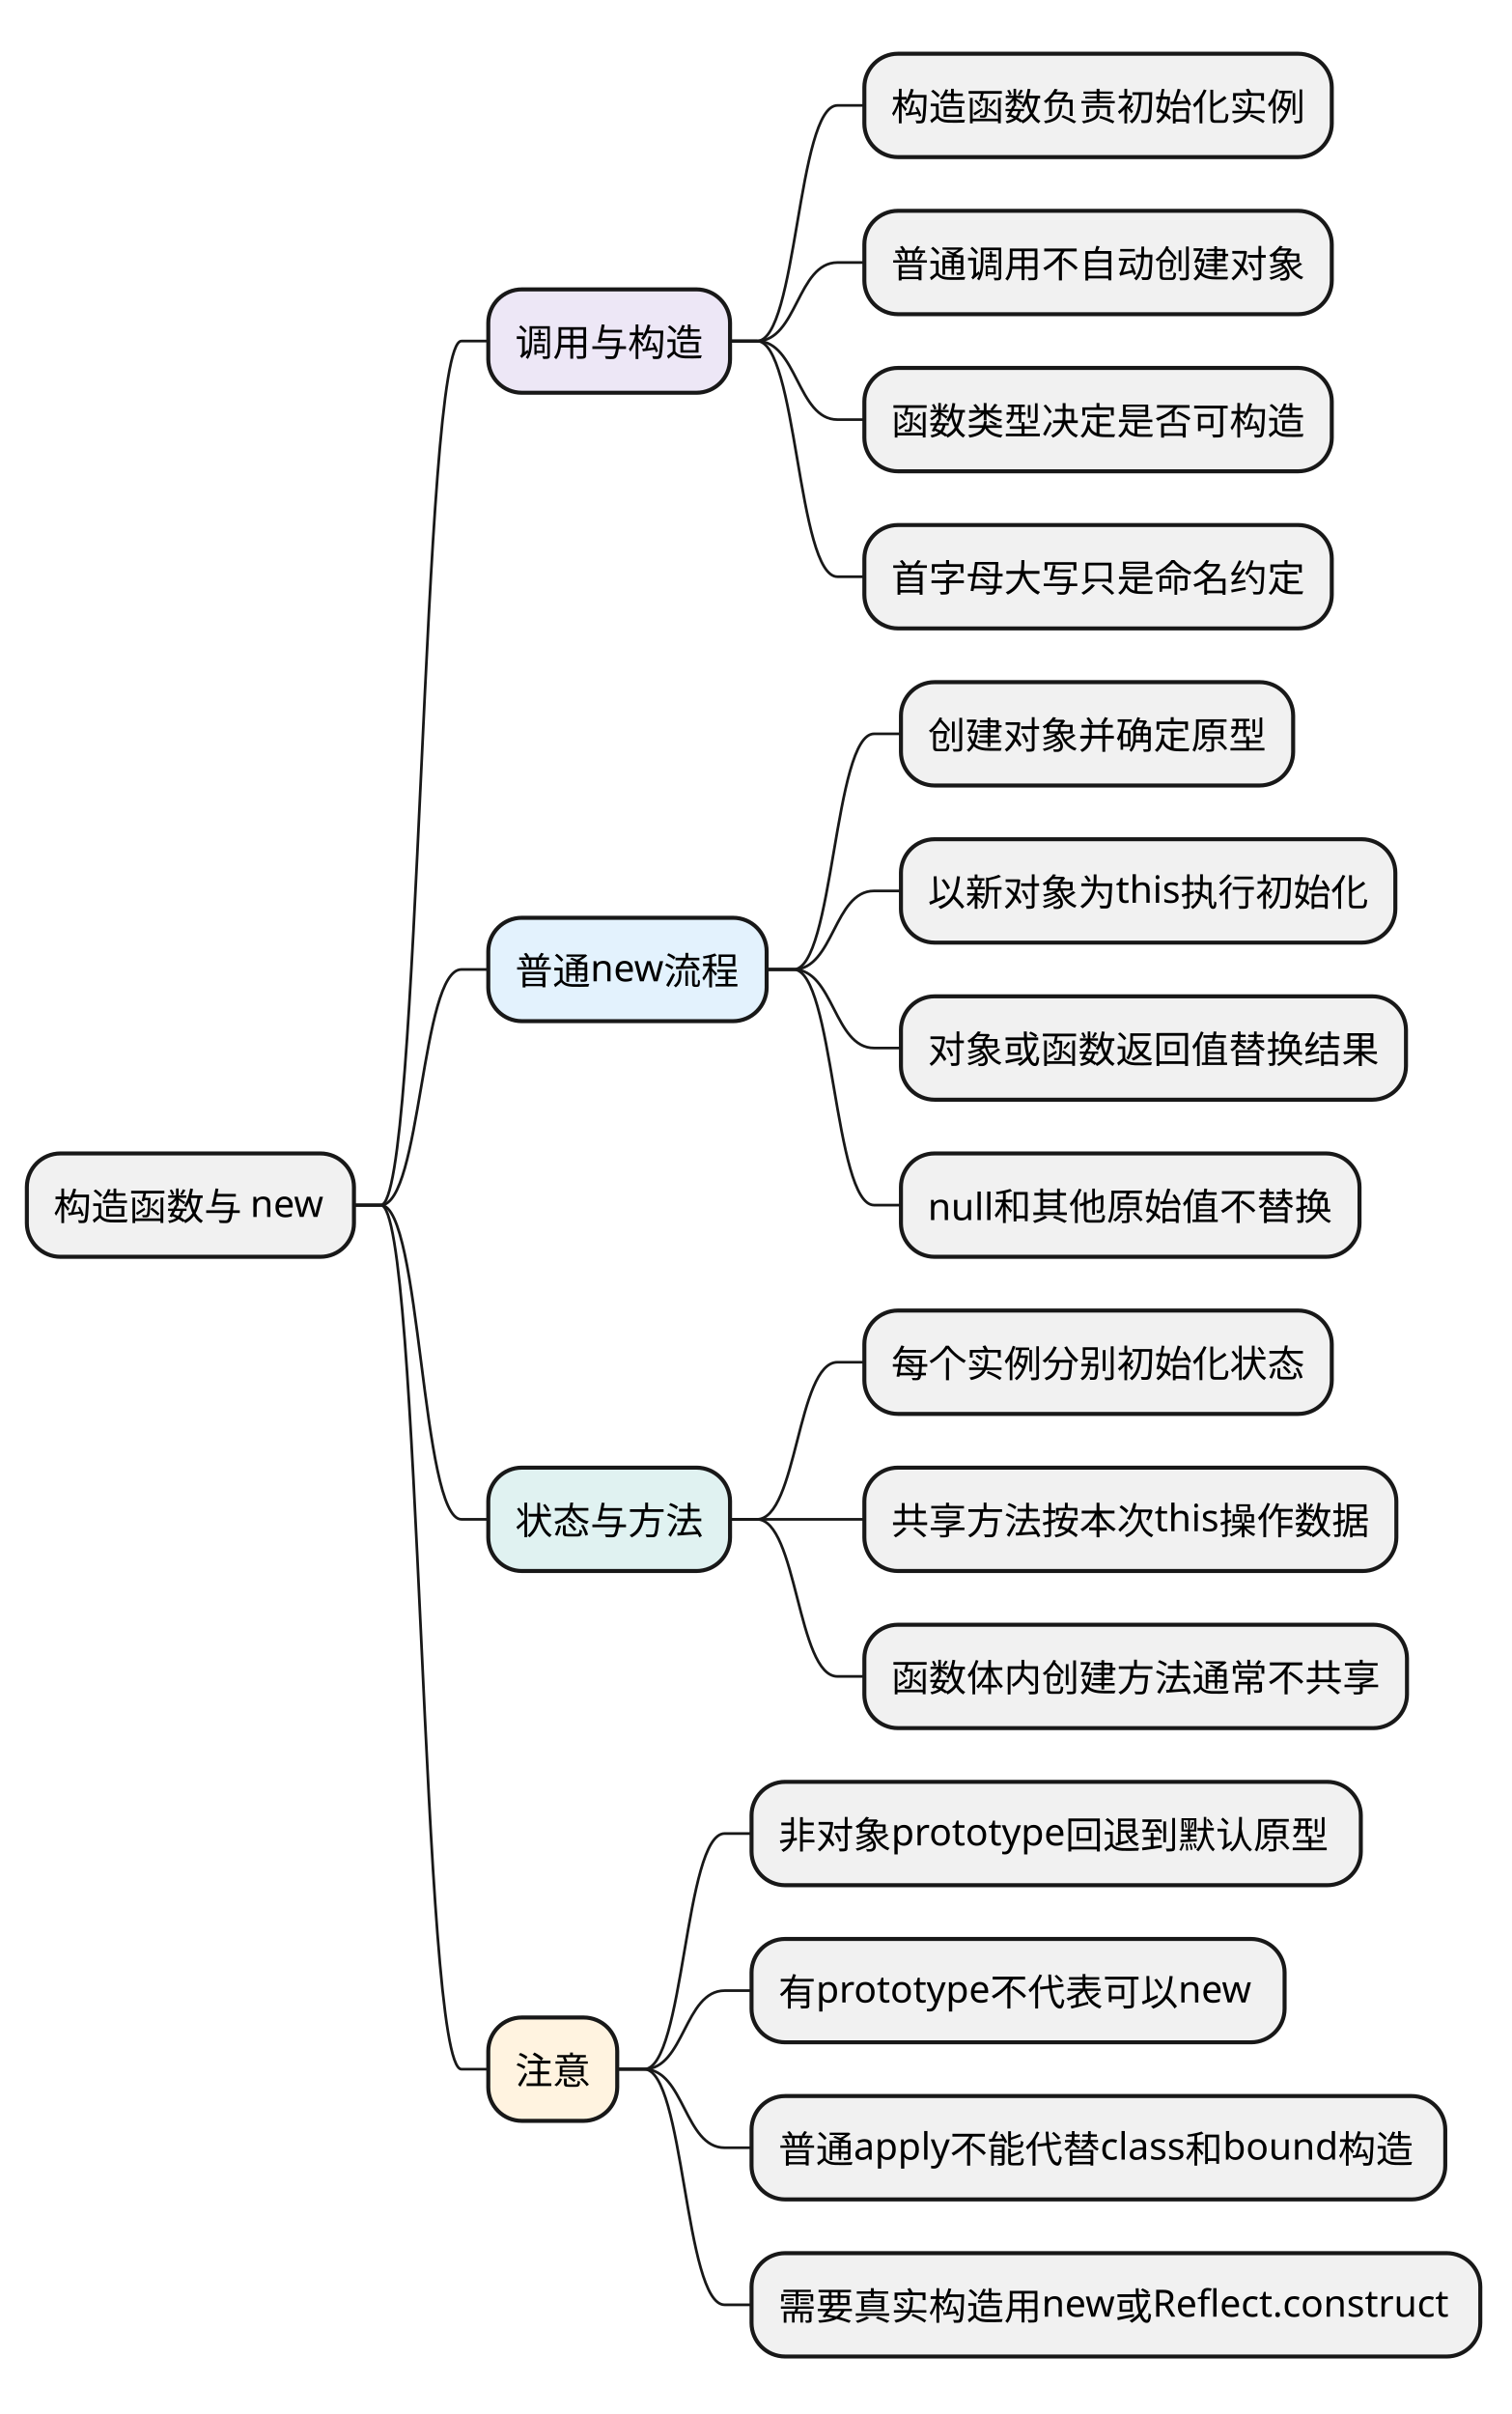
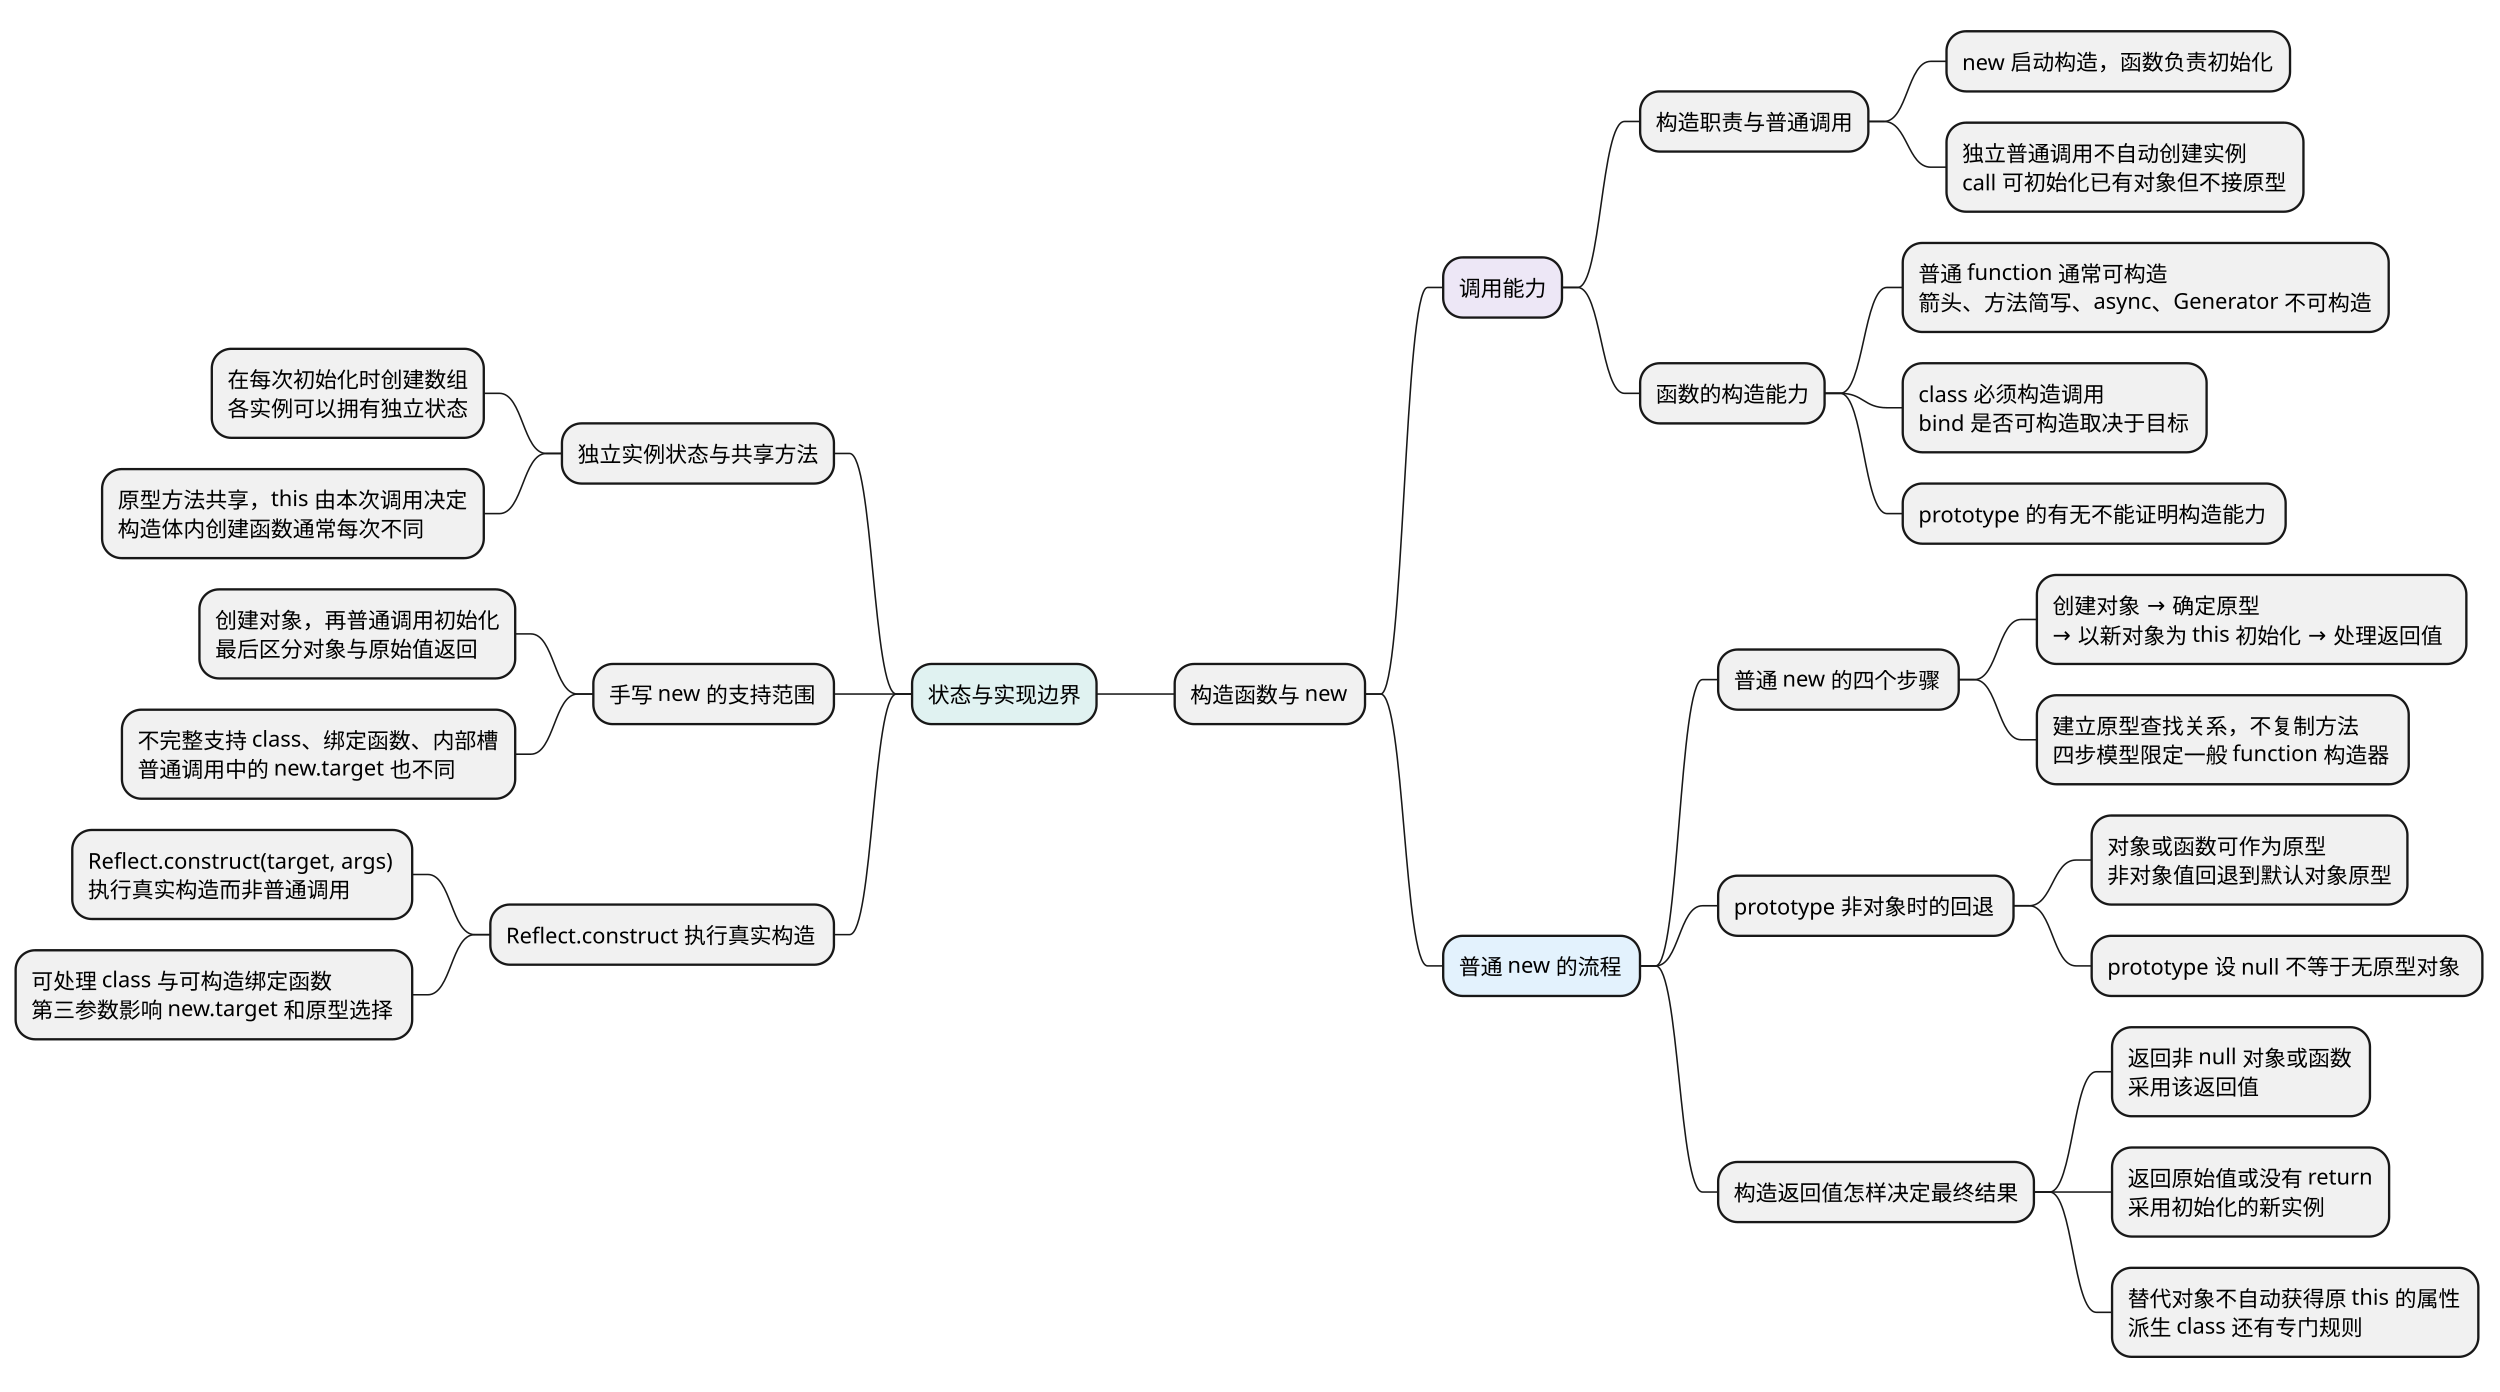
- <svg xmlns="http://www.w3.org/2000/svg" contentStyleType="text/css" data-diagram-type="MINDMAP" height="936.458px" preserveAspectRatio="none" style="width:586px;height:936px;background:#FFFFFF;" version="1.1" viewBox="0 0 586 936" width="586.458px" zoomAndPan="magnify">
+ <svg xmlns="http://www.w3.org/2000/svg" contentStyleType="text/css" data-diagram-type="MINDMAP" height="927.083px" preserveAspectRatio="none" style="width:1666px;height:927px;background:#FFFFFF;" version="1.1" viewBox="0 0 1666 927" width="1666.667px" zoomAndPan="magnify">
  <defs />
  <g>
-     <rect fill="#F1F1F1" height="40.081" rx="13.021" ry="13.021" style="stroke:#181818;stroke-width:1.562;" width="126.84" x="10.417" y="447.232" />
-     <text fill="#000000" font-family="Microsoft YaHei" font-size="14.583" lengthAdjust="spacing" textLength="106.007" x="20.833" y="473.079">构造函数与 new</text>
-     <rect fill="#EDE7F6" height="40.081" rx="13.021" ry="13.021" style="stroke:#181818;stroke-width:1.562;" width="93.75" x="189.34" y="112.204" />
-     <text fill="#000000" font-family="Microsoft YaHei" font-size="14.583" lengthAdjust="spacing" textLength="72.917" x="199.757" y="138.052">调用与构造</text>
-     <rect fill="#F1F1F1" height="40.081" rx="13.021" ry="13.021" style="stroke:#181818;stroke-width:1.562;" width="181.25" x="335.173" y="20.833" />
-     <text fill="#000000" font-family="Microsoft YaHei" font-size="14.583" lengthAdjust="spacing" textLength="160.417" x="345.59" y="46.681">构造函数负责初始化实例</text>
-     <path d="M283.09,132.245 L293.507,132.245 C309.132,132.245 309.132,40.874 324.757,40.874 L335.173,40.874" fill="none" style="stroke:#181818;stroke-width:1.042;" />
-     <rect fill="#F1F1F1" height="40.081" rx="13.021" ry="13.021" style="stroke:#181818;stroke-width:1.562;" width="181.25" x="335.173" y="81.747" />
-     <text fill="#000000" font-family="Microsoft YaHei" font-size="14.583" lengthAdjust="spacing" textLength="160.417" x="345.59" y="107.595">普通调用不自动创建对象</text>
-     <path d="M283.09,132.245 L293.507,132.245 C309.132,132.245 309.132,101.788 324.757,101.788 L335.173,101.788" fill="none" style="stroke:#181818;stroke-width:1.042;" />
-     <rect fill="#F1F1F1" height="40.081" rx="13.021" ry="13.021" style="stroke:#181818;stroke-width:1.562;" width="181.25" x="335.173" y="142.661" />
-     <text fill="#000000" font-family="Microsoft YaHei" font-size="14.583" lengthAdjust="spacing" textLength="160.417" x="345.59" y="168.509">函数类型决定是否可构造</text>
-     <path d="M283.09,132.245 L293.507,132.245 C309.132,132.245 309.132,162.702 324.757,162.702 L335.173,162.702" fill="none" style="stroke:#181818;stroke-width:1.042;" />
-     <rect fill="#F1F1F1" height="40.081" rx="13.021" ry="13.021" style="stroke:#181818;stroke-width:1.562;" width="181.25" x="335.173" y="203.576" />
-     <text fill="#000000" font-family="Microsoft YaHei" font-size="14.583" lengthAdjust="spacing" textLength="160.417" x="345.59" y="229.423">首字母大写只是命名约定</text>
-     <path d="M283.09,132.245 L293.507,132.245 C309.132,132.245 309.132,223.616 324.757,223.616 L335.173,223.616" fill="none" style="stroke:#181818;stroke-width:1.042;" />
-     <path d="M137.257,467.272 L147.673,467.272 C163.298,467.272 163.298,132.245 178.923,132.245 L189.34,132.245" fill="none" style="stroke:#181818;stroke-width:1.042;" />
-     <rect fill="#E3F2FD" height="40.081" rx="13.021" ry="13.021" style="stroke:#181818;stroke-width:1.562;" width="107.942" x="189.34" y="355.861" />
-     <text fill="#000000" font-family="Microsoft YaHei" font-size="14.583" lengthAdjust="spacing" textLength="87.108" x="199.757" y="381.708">普通new流程</text>
-     <rect fill="#F1F1F1" height="40.081" rx="13.021" ry="13.021" style="stroke:#181818;stroke-width:1.562;" width="152.083" x="349.365" y="264.49" />
-     <text fill="#000000" font-family="Microsoft YaHei" font-size="14.583" lengthAdjust="spacing" textLength="131.25" x="359.782" y="290.337">创建对象并确定原型</text>
-     <path d="M297.282,375.901 L307.699,375.901 C323.324,375.901 323.324,284.53 338.949,284.53 L349.365,284.53" fill="none" style="stroke:#181818;stroke-width:1.042;" />
-     <rect fill="#F1F1F1" height="40.081" rx="13.021" ry="13.021" style="stroke:#181818;stroke-width:1.562;" width="191.71" x="349.365" y="325.404" />
-     <text fill="#000000" font-family="Microsoft YaHei" font-size="14.583" lengthAdjust="spacing" textLength="170.877" x="359.782" y="351.251">以新对象为this执行初始化</text>
-     <path d="M297.282,375.901 L307.699,375.901 C323.324,375.901 323.324,345.444 338.949,345.444 L349.365,345.444" fill="none" style="stroke:#181818;stroke-width:1.042;" />
-     <rect fill="#F1F1F1" height="40.081" rx="13.021" ry="13.021" style="stroke:#181818;stroke-width:1.562;" width="195.833" x="349.365" y="386.318" />
-     <text fill="#000000" font-family="Microsoft YaHei" font-size="14.583" lengthAdjust="spacing" textLength="175" x="359.782" y="412.165">对象或函数返回值替换结果</text>
-     <path d="M297.282,375.901 L307.699,375.901 C323.324,375.901 323.324,406.358 338.949,406.358 L349.365,406.358" fill="none" style="stroke:#181818;stroke-width:1.042;" />
-     <rect fill="#F1F1F1" height="40.081" rx="13.021" ry="13.021" style="stroke:#181818;stroke-width:1.562;" width="177.818" x="349.365" y="447.232" />
-     <text fill="#000000" font-family="Microsoft YaHei" font-size="14.583" lengthAdjust="spacing" textLength="156.984" x="359.782" y="473.079">null和其他原始值不替换</text>
-     <path d="M297.282,375.901 L307.699,375.901 C323.324,375.901 323.324,467.272 338.949,467.272 L349.365,467.272" fill="none" style="stroke:#181818;stroke-width:1.042;" />
-     <path d="M137.257,467.272 L147.673,467.272 C163.298,467.272 163.298,375.901 178.923,375.901 L189.34,375.901" fill="none" style="stroke:#181818;stroke-width:1.042;" />
-     <rect fill="#E0F2F1" height="40.081" rx="13.021" ry="13.021" style="stroke:#181818;stroke-width:1.562;" width="93.75" x="189.34" y="569.06" />
-     <text fill="#000000" font-family="Microsoft YaHei" font-size="14.583" lengthAdjust="spacing" textLength="72.917" x="199.757" y="594.908">状态与方法</text>
-     <rect fill="#F1F1F1" height="40.081" rx="13.021" ry="13.021" style="stroke:#181818;stroke-width:1.562;" width="181.25" x="335.173" y="508.146" />
-     <text fill="#000000" font-family="Microsoft YaHei" font-size="14.583" lengthAdjust="spacing" textLength="160.417" x="345.59" y="533.994">每个实例分别初始化状态</text>
-     <path d="M283.09,589.101 L293.507,589.101 C309.132,589.101 309.132,528.187 324.757,528.187 L335.173,528.187" fill="none" style="stroke:#181818;stroke-width:1.042;" />
-     <rect fill="#F1F1F1" height="40.081" rx="13.021" ry="13.021" style="stroke:#181818;stroke-width:1.562;" width="206.294" x="335.173" y="569.06" />
-     <text fill="#000000" font-family="Microsoft YaHei" font-size="14.583" lengthAdjust="spacing" textLength="185.46" x="345.59" y="594.908">共享方法按本次this操作数据</text>
-     <path d="M283.09,589.101 L293.507,589.101 C309.132,589.101 309.132,589.101 324.757,589.101 L335.173,589.101" fill="none" style="stroke:#181818;stroke-width:1.042;" />
-     <rect fill="#F1F1F1" height="40.081" rx="13.021" ry="13.021" style="stroke:#181818;stroke-width:1.562;" width="210.417" x="335.173" y="629.974" />
-     <text fill="#000000" font-family="Microsoft YaHei" font-size="14.583" lengthAdjust="spacing" textLength="189.583" x="345.59" y="655.822">函数体内创建方法通常不共享</text>
-     <path d="M283.09,589.101 L293.507,589.101 C309.132,589.101 309.132,650.015 324.757,650.015 L335.173,650.015" fill="none" style="stroke:#181818;stroke-width:1.042;" />
-     <path d="M137.257,467.272 L147.673,467.272 C163.298,467.272 163.298,589.101 178.923,589.101 L189.34,589.101" fill="none" style="stroke:#181818;stroke-width:1.042;" />
-     <rect fill="#FFF3E0" height="40.081" rx="13.021" ry="13.021" style="stroke:#181818;stroke-width:1.562;" width="50" x="189.34" y="782.26" />
-     <text fill="#000000" font-family="Microsoft YaHei" font-size="14.583" lengthAdjust="spacing" textLength="29.167" x="199.757" y="808.107">注意</text>
-     <rect fill="#F1F1F1" height="40.081" rx="13.021" ry="13.021" style="stroke:#181818;stroke-width:1.562;" width="236.265" x="291.423" y="690.889" />
-     <text fill="#000000" font-family="Microsoft YaHei" font-size="14.583" lengthAdjust="spacing" textLength="215.432" x="301.84" y="716.736">非对象prototype回退到默认原型</text>
-     <path d="M239.34,802.3 L249.757,802.3 C265.382,802.3 265.382,710.929 281.007,710.929 L291.423,710.929" fill="none" style="stroke:#181818;stroke-width:1.042;" />
-     <rect fill="#F1F1F1" height="40.081" rx="13.021" ry="13.021" style="stroke:#181818;stroke-width:1.562;" width="206.707" x="291.423" y="751.803" />
-     <text fill="#000000" font-family="Microsoft YaHei" font-size="14.583" lengthAdjust="spacing" textLength="185.873" x="301.84" y="777.65">有prototype不代表可以new</text>
-     <path d="M239.34,802.3 L249.757,802.3 C265.382,802.3 265.382,771.843 281.007,771.843 L291.423,771.843" fill="none" style="stroke:#181818;stroke-width:1.042;" />
-     <rect fill="#F1F1F1" height="40.081" rx="13.021" ry="13.021" style="stroke:#181818;stroke-width:1.562;" width="269.014" x="291.423" y="812.717" />
-     <text fill="#000000" font-family="Microsoft YaHei" font-size="14.583" lengthAdjust="spacing" textLength="248.18" x="301.84" y="838.564">普通apply不能代替class和bound构造</text>
-     <path d="M239.34,802.3 L249.757,802.3 C265.382,802.3 265.382,832.757 281.007,832.757 L291.423,832.757" fill="none" style="stroke:#181818;stroke-width:1.042;" />
-     <rect fill="#F1F1F1" height="40.081" rx="13.021" ry="13.021" style="stroke:#181818;stroke-width:1.562;" width="282.593" x="291.423" y="873.631" />
-     <text fill="#000000" font-family="Microsoft YaHei" font-size="14.583" lengthAdjust="spacing" textLength="261.759" x="301.84" y="899.478">需要真实构造用new或Reflect.construct</text>
-     <path d="M239.34,802.3 L249.757,802.3 C265.382,802.3 265.382,893.671 281.007,893.671 L291.423,893.671" fill="none" style="stroke:#181818;stroke-width:1.042;" />
-     <path d="M137.257,467.272 L147.673,467.272 C163.298,467.272 163.298,802.3 178.923,802.3 L189.34,802.3" fill="none" style="stroke:#181818;stroke-width:1.042;" />
+     <rect fill="#F1F1F1" height="40.081" rx="13.021" ry="13.021" style="stroke:#181818;stroke-width:1.562;" width="126.84" x="782.813" y="442.474" />
+     <text fill="#000000" font-family="Microsoft YaHei" font-size="14.583" lengthAdjust="spacing" textLength="106.007" x="793.23" y="468.322">构造函数与 new</text>
+     <rect fill="#EDE7F6" height="40.081" rx="13.021" ry="13.021" style="stroke:#181818;stroke-width:1.562;" width="79.167" x="961.737" y="171.533" />
+     <text fill="#000000" font-family="Microsoft YaHei" font-size="14.583" lengthAdjust="spacing" textLength="58.333" x="972.154" y="197.38">调用能力</text>
+     <rect fill="#F1F1F1" height="40.081" rx="13.021" ry="13.021" style="stroke:#181818;stroke-width:1.562;" width="152.083" x="1092.987" y="60.914" />
+     <text fill="#000000" font-family="Microsoft YaHei" font-size="14.583" lengthAdjust="spacing" textLength="131.25" x="1103.404" y="86.761">构造职责与普通调用</text>
+     <rect fill="#F1F1F1" height="40.081" rx="13.021" ry="13.021" style="stroke:#181818;stroke-width:1.562;" width="228.923" x="1297.154" y="20.833" />
+     <text fill="#000000" font-family="Microsoft YaHei" font-size="14.583" lengthAdjust="spacing" textLength="208.09" x="1307.57" y="46.681">new 启动构造，函数负责初始化</text>
+     <path d="M1245.07,80.954 L1255.487,80.954 C1271.112,80.954 1271.112,40.874 1286.737,40.874 L1297.154,40.874" fill="none" style="stroke:#181818;stroke-width:1.042;" />
+     <rect fill="#F1F1F1" height="59.328" rx="13.021" ry="13.021" style="stroke:#181818;stroke-width:1.562;" width="237.867" x="1297.154" y="81.747" />
+     <text fill="#000000" font-family="Microsoft YaHei" font-size="14.583" lengthAdjust="spacing" textLength="189.583" x="1307.57" y="107.595">独立普通调用不自动创建实例</text>
+     <text fill="#000000" font-family="Microsoft YaHei" font-size="14.583" lengthAdjust="spacing" textLength="217.034" x="1307.57" y="126.842">call 可初始化已有对象但不接原型</text>
+     <path d="M1245.07,80.954 L1255.487,80.954 C1271.112,80.954 1271.112,111.412 1286.737,111.412 L1297.154,111.412" fill="none" style="stroke:#181818;stroke-width:1.042;" />
+     <path d="M1040.904,191.573 L1051.32,191.573 C1066.945,191.573 1066.945,80.954 1082.57,80.954 L1092.987,80.954" fill="none" style="stroke:#181818;stroke-width:1.042;" />
+     <rect fill="#F1F1F1" height="40.081" rx="13.021" ry="13.021" style="stroke:#181818;stroke-width:1.562;" width="122.917" x="1092.987" y="242.071" />
+     <text fill="#000000" font-family="Microsoft YaHei" font-size="14.583" lengthAdjust="spacing" textLength="102.083" x="1103.404" y="267.918">函数的构造能力</text>
+     <rect fill="#F1F1F1" height="59.328" rx="13.021" ry="13.021" style="stroke:#181818;stroke-width:1.562;" width="323.843" x="1267.987" y="161.909" />
+     <text fill="#000000" font-family="Microsoft YaHei" font-size="14.583" lengthAdjust="spacing" textLength="168.627" x="1278.404" y="187.756">普通 function 通常可构造</text>
+     <text fill="#000000" font-family="Microsoft YaHei" font-size="14.583" lengthAdjust="spacing" textLength="303.01" x="1278.404" y="207.004">箭头、方法简写、async、Generator 不可构造</text>
+     <path d="M1215.904,262.111 L1226.32,262.111 C1241.945,262.111 1241.945,191.573 1257.57,191.573 L1267.987,191.573" fill="none" style="stroke:#181818;stroke-width:1.042;" />
+     <rect fill="#F1F1F1" height="59.328" rx="13.021" ry="13.021" style="stroke:#181818;stroke-width:1.562;" width="202.491" x="1267.987" y="242.071" />
+     <text fill="#000000" font-family="Microsoft YaHei" font-size="14.583" lengthAdjust="spacing" textLength="124.571" x="1278.404" y="267.918">class 必须构造调用</text>
+     <text fill="#000000" font-family="Microsoft YaHei" font-size="14.583" lengthAdjust="spacing" textLength="181.658" x="1278.404" y="287.165">bind 是否可构造取决于目标</text>
+     <path d="M1215.904,262.111 L1226.32,262.111 C1241.945,262.111 1241.945,271.735 1257.57,271.735 L1267.987,271.735" fill="none" style="stroke:#181818;stroke-width:1.042;" />
+     <rect fill="#F1F1F1" height="40.081" rx="13.021" ry="13.021" style="stroke:#181818;stroke-width:1.562;" width="255.164" x="1267.987" y="322.232" />
+     <text fill="#000000" font-family="Microsoft YaHei" font-size="14.583" lengthAdjust="spacing" textLength="234.33" x="1278.404" y="348.079">prototype 的有无不能证明构造能力</text>
+     <path d="M1215.904,262.111 L1226.32,262.111 C1241.945,262.111 1241.945,342.272 1257.57,342.272 L1267.987,342.272" fill="none" style="stroke:#181818;stroke-width:1.042;" />
+     <path d="M1040.904,191.573 L1051.32,191.573 C1066.945,191.573 1066.945,262.111 1082.57,262.111 L1092.987,262.111" fill="none" style="stroke:#181818;stroke-width:1.042;" />
+     <path d="M909.654,462.515 L920.07,462.515 C935.695,462.515 935.695,191.573 951.32,191.573 L961.737,191.573" fill="none" style="stroke:#181818;stroke-width:1.042;" />
+     <rect fill="#E3F2FD" height="40.081" rx="13.021" ry="13.021" style="stroke:#181818;stroke-width:1.562;" width="131.155" x="961.737" y="623.631" />
+     <text fill="#000000" font-family="Microsoft YaHei" font-size="14.583" lengthAdjust="spacing" textLength="110.322" x="972.154" y="649.478">普通 new 的流程</text>
+     <rect fill="#F1F1F1" height="40.081" rx="13.021" ry="13.021" style="stroke:#181818;stroke-width:1.562;" width="160.322" x="1144.976" y="432.851" />
+     <text fill="#000000" font-family="Microsoft YaHei" font-size="14.583" lengthAdjust="spacing" textLength="139.489" x="1155.392" y="458.698">普通 new 的四个步骤</text>
+     <rect fill="#F1F1F1" height="59.328" rx="13.021" ry="13.021" style="stroke:#181818;stroke-width:1.562;" width="286.203" x="1357.381" y="383.146" />
+     <text fill="#000000" font-family="Microsoft YaHei" font-size="14.583" lengthAdjust="spacing" textLength="139.88" x="1367.798" y="408.993">创建对象 → 确定原型</text>
+     <text fill="#000000" font-family="Microsoft YaHei" font-size="14.583" lengthAdjust="spacing" textLength="265.37" x="1367.798" y="428.241">→ 以新对象为 this 初始化 → 处理返回值</text>
+     <path d="M1305.298,452.891 L1315.715,452.891 C1331.34,452.891 1331.34,412.81 1346.965,412.81 L1357.381,412.81" fill="none" style="stroke:#181818;stroke-width:1.042;" />
+     <rect fill="#F1F1F1" height="59.328" rx="13.021" ry="13.021" style="stroke:#181818;stroke-width:1.562;" width="247.794" x="1357.381" y="463.308" />
+     <text fill="#000000" font-family="Microsoft YaHei" font-size="14.583" lengthAdjust="spacing" textLength="204.167" x="1367.798" y="489.155">建立原型查找关系，不复制方法</text>
+     <text fill="#000000" font-family="Microsoft YaHei" font-size="14.583" lengthAdjust="spacing" textLength="226.96" x="1367.798" y="508.402">四步模型限定一般 function 构造器</text>
+     <path d="M1305.298,452.891 L1315.715,452.891 C1331.34,452.891 1331.34,492.972 1346.965,492.972 L1357.381,492.972" fill="none" style="stroke:#181818;stroke-width:1.042;" />
+     <path d="M1092.892,643.671 L1103.309,643.671 C1118.934,643.671 1118.934,452.891 1134.559,452.891 L1144.976,452.891" fill="none" style="stroke:#181818;stroke-width:1.042;" />
+     <rect fill="#F1F1F1" height="40.081" rx="13.021" ry="13.021" style="stroke:#181818;stroke-width:1.562;" width="196.83" x="1144.976" y="583.55" />
+     <text fill="#000000" font-family="Microsoft YaHei" font-size="14.583" lengthAdjust="spacing" textLength="175.997" x="1155.392" y="609.397">prototype 非对象时的回退</text>
+     <rect fill="#F1F1F1" height="59.328" rx="13.021" ry="13.021" style="stroke:#181818;stroke-width:1.562;" width="210.417" x="1393.889" y="543.469" />
+     <text fill="#000000" font-family="Microsoft YaHei" font-size="14.583" lengthAdjust="spacing" textLength="145.833" x="1404.306" y="569.317">对象或函数可作为原型</text>
+     <text fill="#000000" font-family="Microsoft YaHei" font-size="14.583" lengthAdjust="spacing" textLength="189.583" x="1404.306" y="588.564">非对象值回退到默认对象原型</text>
+     <path d="M1341.806,603.59 L1352.223,603.59 C1367.848,603.59 1367.848,573.133 1383.473,573.133 L1393.889,573.133" fill="none" style="stroke:#181818;stroke-width:1.042;" />
+     <rect fill="#F1F1F1" height="40.081" rx="13.021" ry="13.021" style="stroke:#181818;stroke-width:1.562;" width="260.362" x="1393.889" y="623.631" />
+     <text fill="#000000" font-family="Microsoft YaHei" font-size="14.583" lengthAdjust="spacing" textLength="239.528" x="1404.306" y="649.478">prototype 设 null 不等于无原型对象</text>
+     <path d="M1341.806,603.59 L1352.223,603.59 C1367.848,603.59 1367.848,643.671 1383.473,643.671 L1393.889,643.671" fill="none" style="stroke:#181818;stroke-width:1.042;" />
+     <path d="M1092.892,643.671 L1103.309,643.671 C1118.934,643.671 1118.934,603.59 1134.559,603.59 L1144.976,603.59" fill="none" style="stroke:#181818;stroke-width:1.042;" />
+     <rect fill="#F1F1F1" height="40.081" rx="13.021" ry="13.021" style="stroke:#181818;stroke-width:1.562;" width="210.417" x="1144.976" y="774.33" />
+     <text fill="#000000" font-family="Microsoft YaHei" font-size="14.583" lengthAdjust="spacing" textLength="189.583" x="1155.392" y="800.178">构造返回值怎样决定最终结果</text>
+     <rect fill="#F1F1F1" height="59.328" rx="13.021" ry="13.021" style="stroke:#181818;stroke-width:1.562;" width="171.865" x="1407.476" y="684.545" />
+     <text fill="#000000" font-family="Microsoft YaHei" font-size="14.583" lengthAdjust="spacing" textLength="151.031" x="1417.892" y="710.392">返回非 null 对象或函数</text>
+     <text fill="#000000" font-family="Microsoft YaHei" font-size="14.583" lengthAdjust="spacing" textLength="87.5" x="1417.892" y="729.64">采用该返回值</text>
+     <path d="M1355.392,794.37 L1365.809,794.37 C1381.434,794.37 1381.434,714.209 1397.059,714.209 L1407.476,714.209" fill="none" style="stroke:#181818;stroke-width:1.042;" />
+     <rect fill="#F1F1F1" height="59.328" rx="13.021" ry="13.021" style="stroke:#181818;stroke-width:1.562;" width="184.632" x="1407.476" y="764.706" />
+     <text fill="#000000" font-family="Microsoft YaHei" font-size="14.583" lengthAdjust="spacing" textLength="163.799" x="1417.892" y="790.554">返回原始值或没有 return</text>
+     <text fill="#000000" font-family="Microsoft YaHei" font-size="14.583" lengthAdjust="spacing" textLength="131.25" x="1417.892" y="809.801">采用初始化的新实例</text>
+     <path d="M1355.392,794.37 L1365.809,794.37 C1381.434,794.37 1381.434,794.37 1397.059,794.37 L1407.476,794.37" fill="none" style="stroke:#181818;stroke-width:1.042;" />
+     <rect fill="#F1F1F1" height="59.328" rx="13.021" ry="13.021" style="stroke:#181818;stroke-width:1.562;" width="244.091" x="1407.476" y="844.868" />
+     <text fill="#000000" font-family="Microsoft YaHei" font-size="14.583" lengthAdjust="spacing" textLength="223.257" x="1417.892" y="870.715">替代对象不自动获得原 this 的属性</text>
+     <text fill="#000000" font-family="Microsoft YaHei" font-size="14.583" lengthAdjust="spacing" textLength="158.053" x="1417.892" y="889.963">派生 class 还有专门规则</text>
+     <path d="M1355.392,794.37 L1365.809,794.37 C1381.434,794.37 1381.434,874.532 1397.059,874.532 L1407.476,874.532" fill="none" style="stroke:#181818;stroke-width:1.042;" />
+     <path d="M1092.892,643.671 L1103.309,643.671 C1118.934,643.671 1118.934,794.37 1134.559,794.37 L1144.976,794.37" fill="none" style="stroke:#181818;stroke-width:1.042;" />
+     <path d="M909.654,462.515 L920.07,462.515 C935.695,462.515 935.695,643.671 951.32,643.671 L961.737,643.671" fill="none" style="stroke:#181818;stroke-width:1.042;" />
+     <rect fill="#E0F2F1" height="40.081" rx="13.021" ry="13.021" style="stroke:#181818;stroke-width:1.562;" width="122.917" x="607.813" y="442.474" />
+     <text fill="#000000" font-family="Microsoft YaHei" font-size="14.583" lengthAdjust="spacing" textLength="102.083" x="618.23" y="468.322">状态与实现边界</text>
+     <rect fill="#F1F1F1" height="40.081" rx="13.021" ry="13.021" style="stroke:#181818;stroke-width:1.562;" width="181.25" x="374.48" y="282.151" />
+     <text fill="#000000" font-family="Microsoft YaHei" font-size="14.583" lengthAdjust="spacing" textLength="160.417" x="384.897" y="307.999">独立实例状态与共享方法</text>
+     <rect fill="#F1F1F1" height="59.328" rx="13.021" ry="13.021" style="stroke:#181818;stroke-width:1.562;" width="181.25" x="141.147" y="232.447" />
+     <text fill="#000000" font-family="Microsoft YaHei" font-size="14.583" lengthAdjust="spacing" textLength="160.417" x="151.564" y="258.294">在每次初始化时创建数组</text>
+     <text fill="#000000" font-family="Microsoft YaHei" font-size="14.583" lengthAdjust="spacing" textLength="160.417" x="151.564" y="277.542">各实例可以拥有独立状态</text>
+     <path d="M374.48,302.192 L364.063,302.192 C348.438,302.192 348.438,262.111 332.813,262.111 L322.397,262.111" fill="none" style="stroke:#181818;stroke-width:1.042;" />
+     <rect fill="#F1F1F1" height="59.328" rx="13.021" ry="13.021" style="stroke:#181818;stroke-width:1.562;" width="254.359" x="68.038" y="312.608" />
+     <text fill="#000000" font-family="Microsoft YaHei" font-size="14.583" lengthAdjust="spacing" textLength="233.526" x="78.455" y="338.456">原型方法共享，this 由本次调用决定</text>
+     <text fill="#000000" font-family="Microsoft YaHei" font-size="14.583" lengthAdjust="spacing" textLength="204.167" x="78.455" y="357.703">构造体内创建函数通常每次不同</text>
+     <path d="M374.48,302.192 L364.063,302.192 C348.438,302.192 348.438,342.272 332.813,342.272 L322.397,342.272" fill="none" style="stroke:#181818;stroke-width:1.042;" />
+     <path d="M607.813,462.515 L597.397,462.515 C581.772,462.515 581.772,302.192 566.147,302.192 L555.73,302.192" fill="none" style="stroke:#181818;stroke-width:1.042;" />
+     <rect fill="#F1F1F1" height="40.081" rx="13.021" ry="13.021" style="stroke:#181818;stroke-width:1.562;" width="160.322" x="395.408" y="442.474" />
+     <text fill="#000000" font-family="Microsoft YaHei" font-size="14.583" lengthAdjust="spacing" textLength="139.489" x="405.825" y="468.322">手写 new 的支持范围</text>
+     <rect fill="#F1F1F1" height="59.328" rx="13.021" ry="13.021" style="stroke:#181818;stroke-width:1.562;" width="210.417" x="132.908" y="392.77" />
+     <text fill="#000000" font-family="Microsoft YaHei" font-size="14.583" lengthAdjust="spacing" textLength="189.583" x="143.325" y="418.617">创建对象，再普通调用初始化</text>
+     <text fill="#000000" font-family="Microsoft YaHei" font-size="14.583" lengthAdjust="spacing" textLength="175" x="143.325" y="437.865">最后区分对象与原始值返回</text>
+     <path d="M395.408,462.515 L384.991,462.515 C369.366,462.515 369.366,422.434 353.741,422.434 L343.325,422.434" fill="none" style="stroke:#181818;stroke-width:1.042;" />
+     <rect fill="#F1F1F1" height="59.328" rx="13.021" ry="13.021" style="stroke:#181818;stroke-width:1.562;" width="262.071" x="81.254" y="472.931" />
+     <text fill="#000000" font-family="Microsoft YaHei" font-size="14.583" lengthAdjust="spacing" textLength="241.237" x="91.671" y="498.779">不完整支持 class、绑定函数、内部槽</text>
+     <text fill="#000000" font-family="Microsoft YaHei" font-size="14.583" lengthAdjust="spacing" textLength="214.264" x="91.671" y="518.026">普通调用中的 new.target 也不同</text>
+     <path d="M395.408,462.515 L384.991,462.515 C369.366,462.515 369.366,502.596 353.741,502.596 L343.325,502.596" fill="none" style="stroke:#181818;stroke-width:1.042;" />
+     <path d="M607.813,462.515 L597.397,462.515 C581.772,462.515 581.772,462.515 566.147,462.515 L555.73,462.515" fill="none" style="stroke:#181818;stroke-width:1.042;" />
+     <rect fill="#F1F1F1" height="40.081" rx="13.021" ry="13.021" style="stroke:#181818;stroke-width:1.562;" width="228.966" x="326.764" y="602.797" />
+     <text fill="#000000" font-family="Microsoft YaHei" font-size="14.583" lengthAdjust="spacing" textLength="208.133" x="337.181" y="628.645">Reflect.construct 执行真实构造</text>
+     <rect fill="#F1F1F1" height="59.328" rx="13.021" ry="13.021" style="stroke:#181818;stroke-width:1.562;" width="226.524" x="48.157" y="553.093" />
+     <text fill="#000000" font-family="Microsoft YaHei" font-size="14.583" lengthAdjust="spacing" textLength="205.69" x="58.573" y="578.94">Reflect.construct(target, args)</text>
+     <text fill="#000000" font-family="Microsoft YaHei" font-size="14.583" lengthAdjust="spacing" textLength="175" x="58.573" y="598.188">执行真实构造而非普通调用</text>
+     <path d="M326.764,622.838 L316.347,622.838 C300.722,622.838 300.722,582.757 285.097,582.757 L274.681,582.757" fill="none" style="stroke:#181818;stroke-width:1.042;" />
+     <rect fill="#F1F1F1" height="59.328" rx="13.021" ry="13.021" style="stroke:#181818;stroke-width:1.562;" width="264.264" x="10.417" y="633.255" />
+     <text fill="#000000" font-family="Microsoft YaHei" font-size="14.583" lengthAdjust="spacing" textLength="201.803" x="20.833" y="659.102">可处理 class 与可构造绑定函数</text>
+     <text fill="#000000" font-family="Microsoft YaHei" font-size="14.583" lengthAdjust="spacing" textLength="243.431" x="20.833" y="678.349">第三参数影响 new.target 和原型选择</text>
+     <path d="M326.764,622.838 L316.347,622.838 C300.722,622.838 300.722,662.919 285.097,662.919 L274.681,662.919" fill="none" style="stroke:#181818;stroke-width:1.042;" />
+     <path d="M607.813,462.515 L597.397,462.515 C581.772,462.515 581.772,622.838 566.147,622.838 L555.73,622.838" fill="none" style="stroke:#181818;stroke-width:1.042;" />
+     <path d="M782.813,462.515 L772.397,462.515 C756.772,462.515 756.772,462.515 741.147,462.515 L730.73,462.515" fill="none" style="stroke:#181818;stroke-width:1.042;" />
  </g>
</svg>
